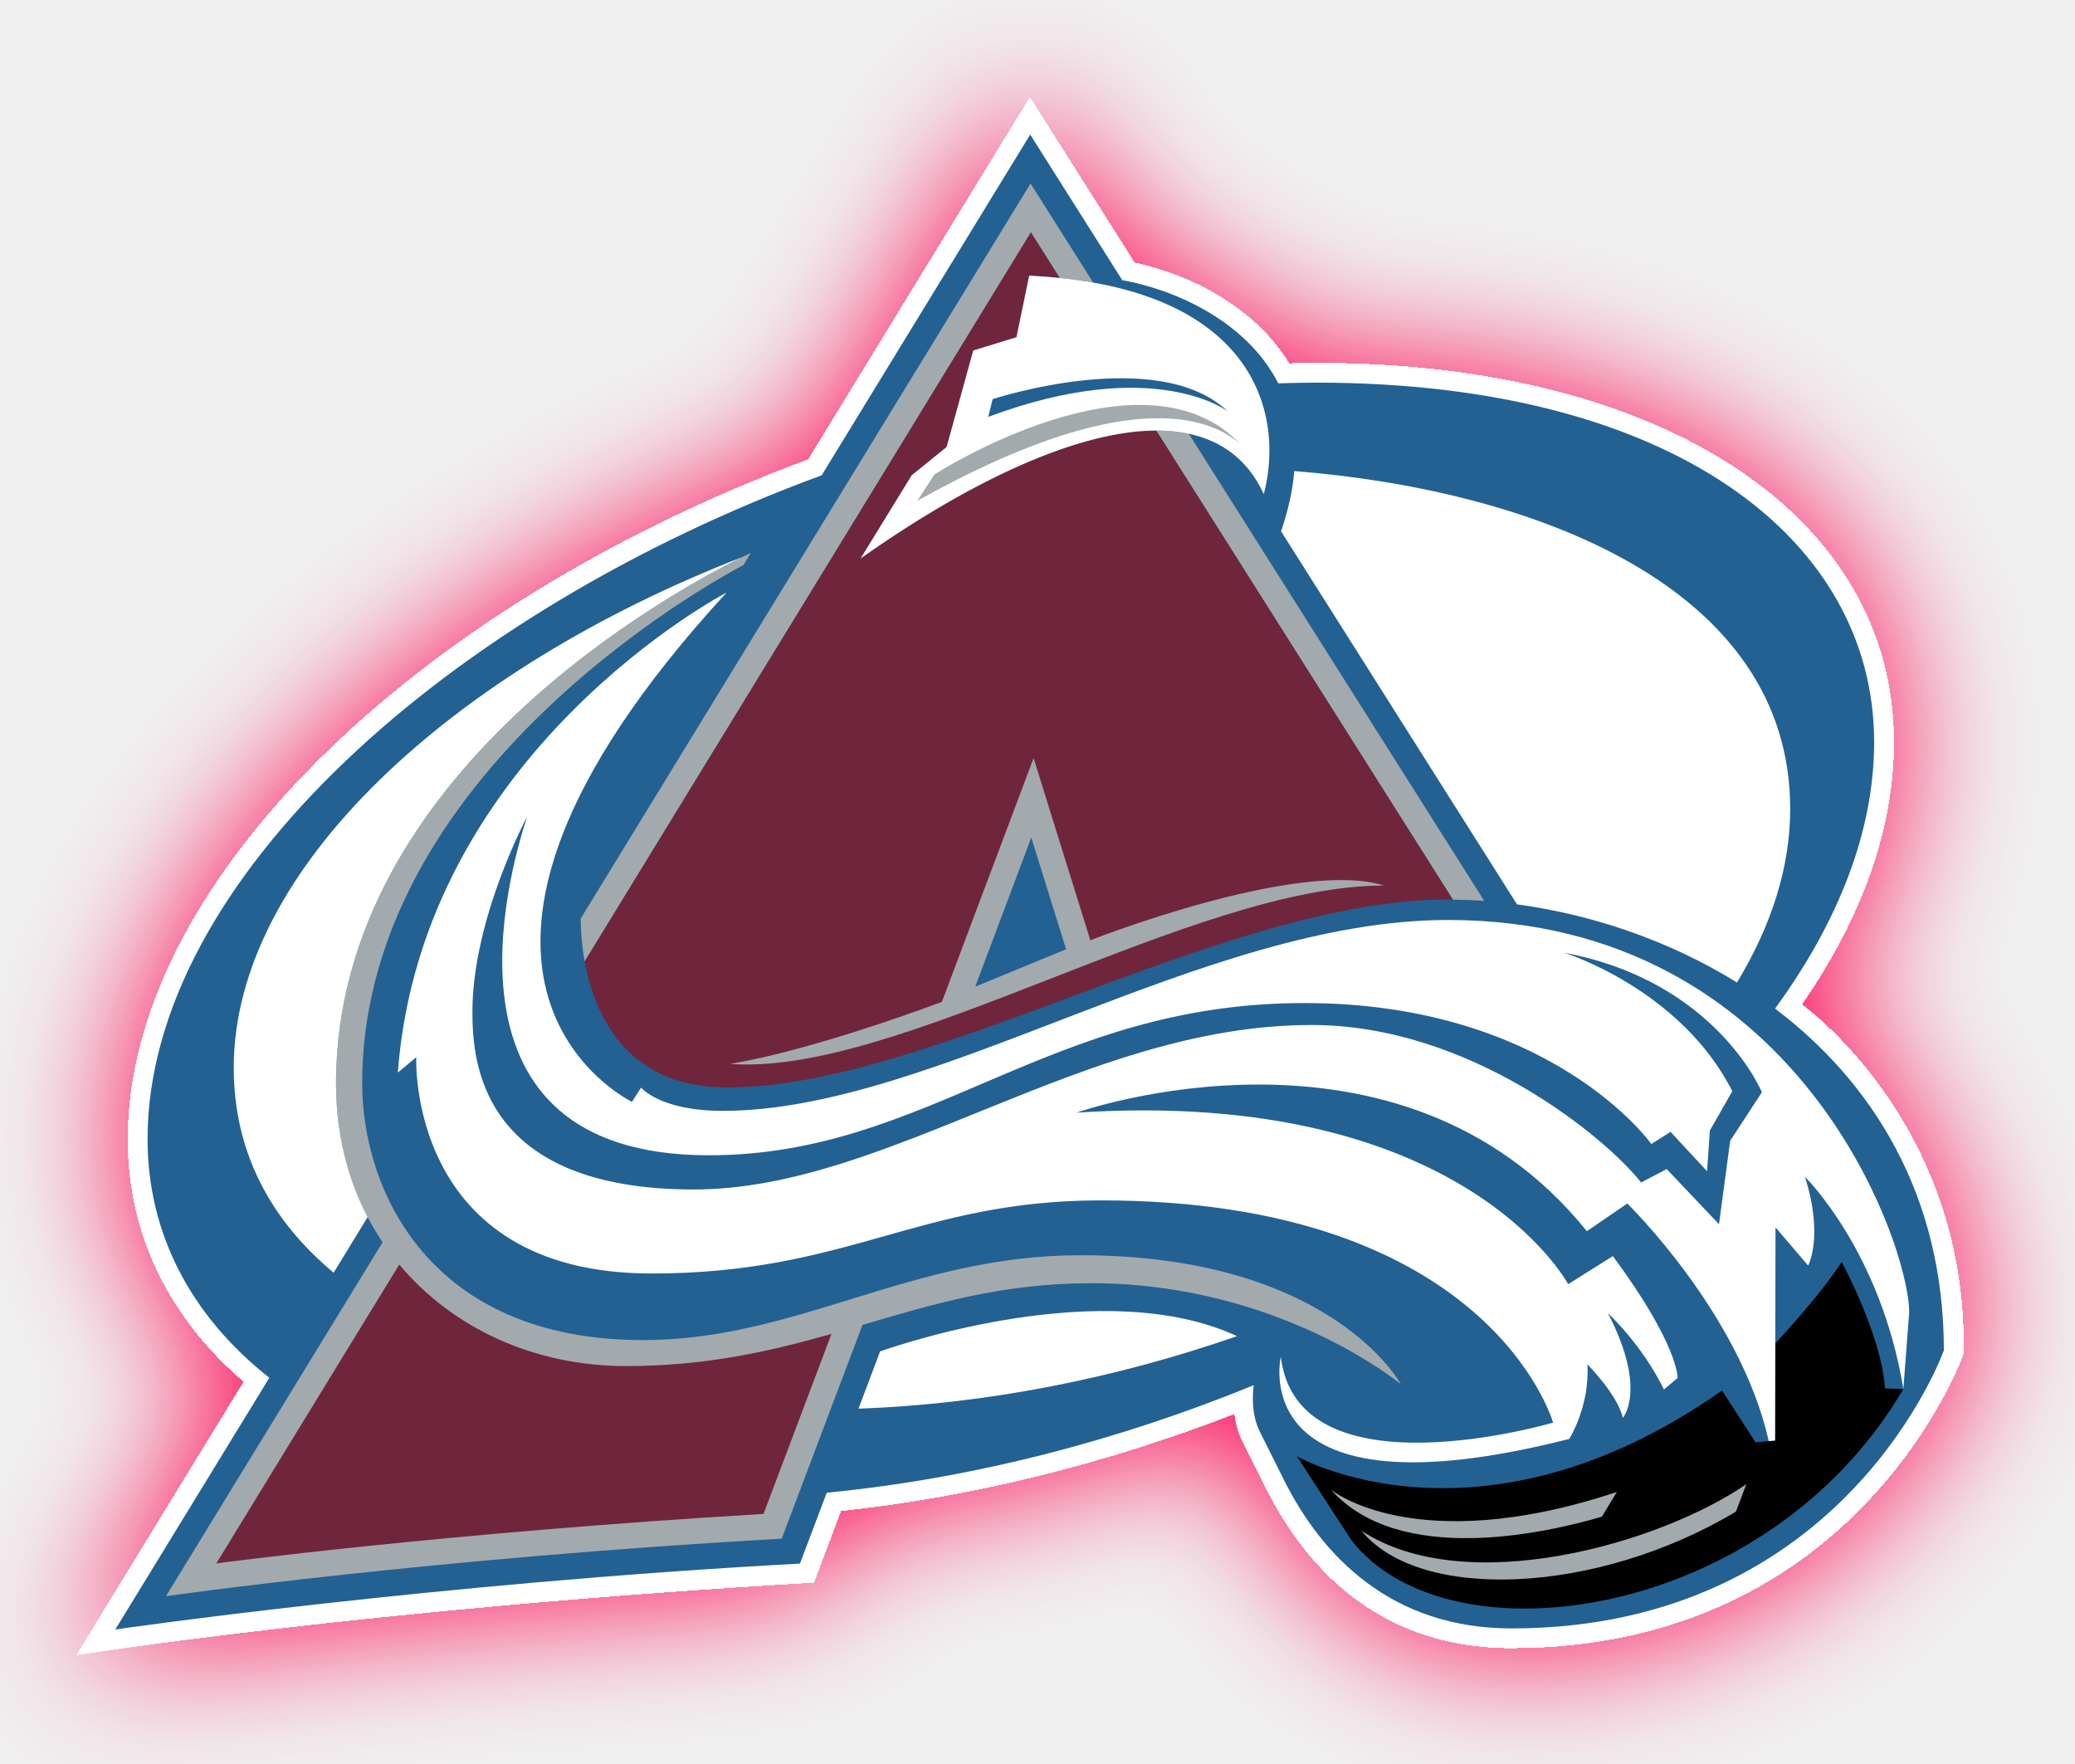
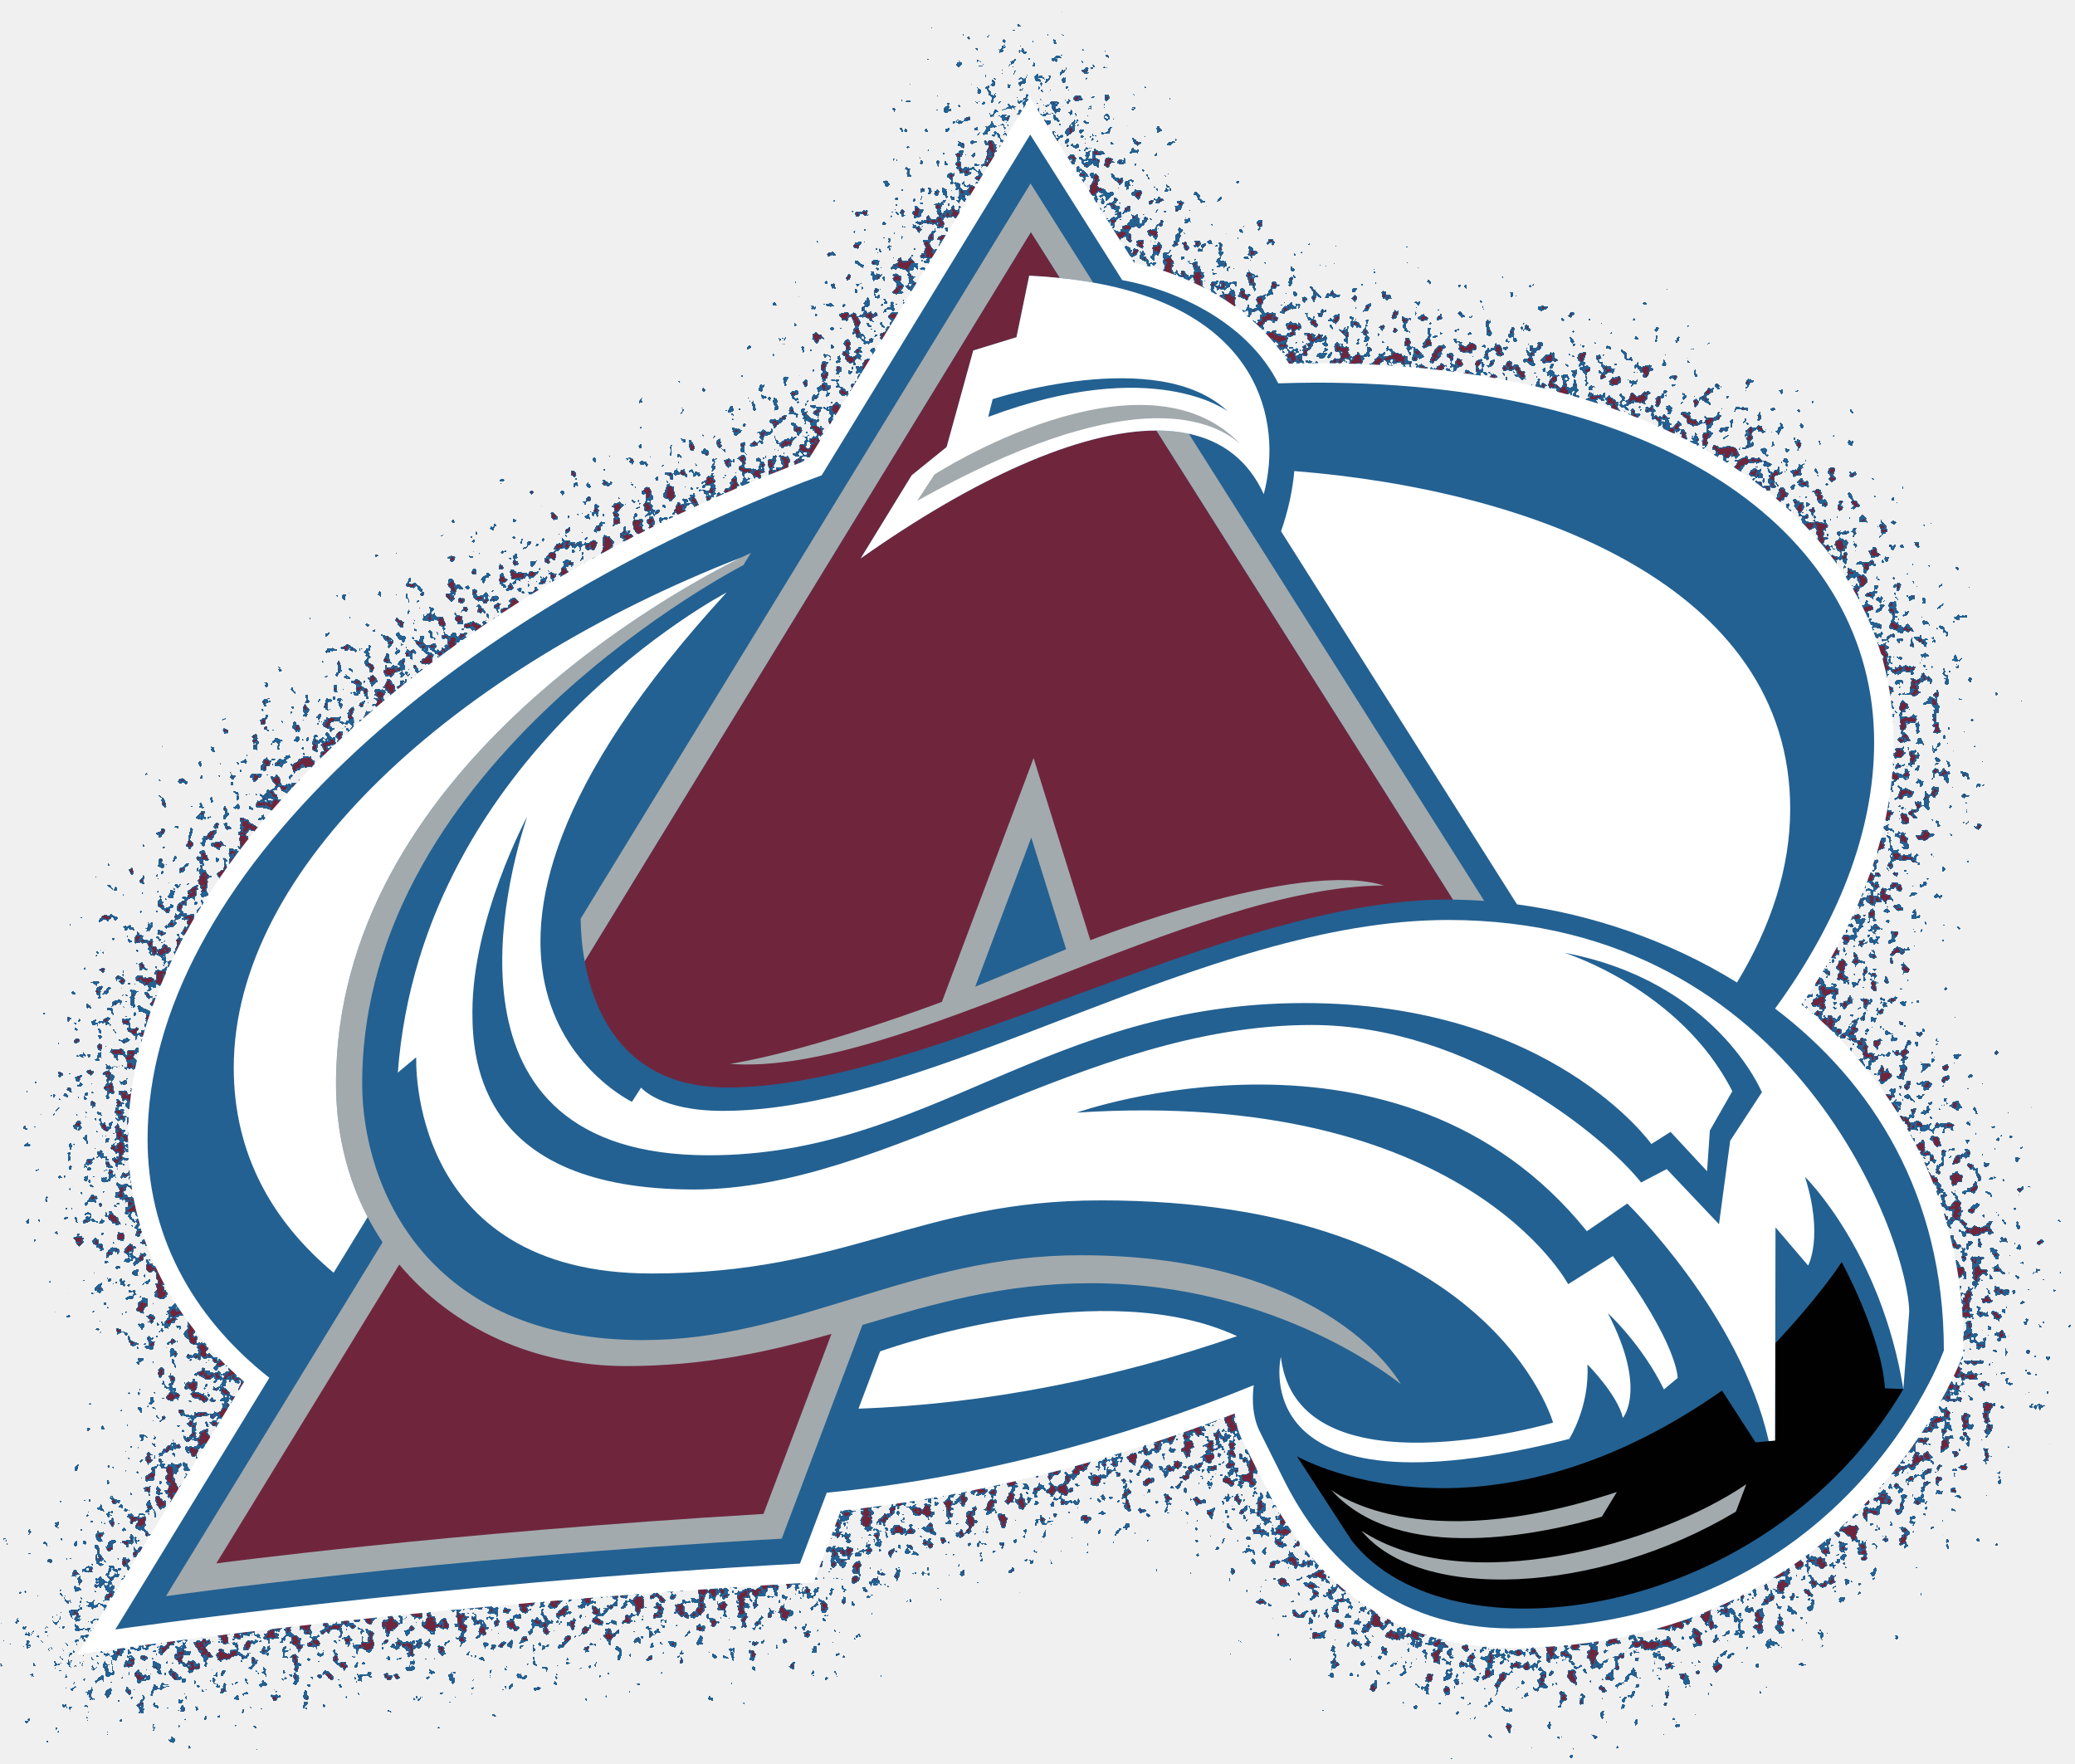
<svg xmlns="http://www.w3.org/2000/svg" width="60" height="51" viewBox="0 0 60 51" fill="none">
  <g clip-path="url(#clip0_29_2661)">
-     <g filter="url(#filter0_d_29_2661)">
-       <path d="M52.09 29.045C53.852 26.492 54.756 23.942 54.756 21.458C54.756 14.905 48.054 10.5 38.078 10.5C38.078 10.5 37.602 10.508 37.271 10.513C36.261 8.86 34.382 7.939 32.802 7.601L29.78 2.825L23.378 13.288C11.786 17.603 3.703 25.662 3.703 32.935C3.703 35.655 4.87 38.065 7.059 39.948L2.227 47.842C2.227 47.842 10.704 46.491 23.529 45.748L24.311 43.677C28.069 43.28 31.98 42.313 35.702 40.866C35.736 41.117 35.793 41.381 35.923 41.64L36.624 43.04C37.674 45.14 39.754 47.643 43.701 47.643C53.767 47.643 56.771 39.138 56.771 39.138C56.901 32.447 52.09 29.045 52.09 29.045Z" fill="white" />
+     <g filter="url(#filter0_g_29_2661)">
+       <path d="M52.09 29.045C53.852 26.492 54.756 23.942 54.756 21.458C54.756 14.905 48.054 10.5 38.078 10.5C38.078 10.5 37.602 10.508 37.271 10.513C36.261 8.86 34.382 7.939 32.802 7.601L29.78 2.825L23.378 13.288C11.786 17.603 3.703 25.662 3.703 32.935C3.703 35.655 4.87 38.065 7.059 39.948L2.227 47.842C2.227 47.842 10.704 46.491 23.529 45.748L24.311 43.677C28.069 43.28 31.98 42.313 35.702 40.866C35.736 41.117 35.793 41.381 35.923 41.64L36.624 43.04C37.674 45.14 39.754 47.643 43.701 47.643C53.767 47.643 56.771 39.138 56.771 39.138C56.901 32.447 52.09 29.045 52.09 29.045Z" fill="#6F263D" />
+       <path d="M32.38 7.869L32.492 8.047L32.698 8.091C34.2 8.411 35.932 9.279 36.844 10.774L36.992 11.017L37.278 11.013C37.444 11.011 37.647 11.007 37.808 11.005C37.888 11.003 37.957 11.003 38.007 11.002C38.032 11.001 38.052 11.001 38.065 11.001C38.072 11.001 38.078 11 38.081 11C43.002 11 47.066 12.088 49.884 13.939C52.689 15.783 54.256 18.376 54.256 21.458C54.256 23.817 53.398 26.27 51.679 28.761L51.398 29.168L51.801 29.452V29.453H51.802C51.803 29.454 51.805 29.456 51.809 29.459C51.816 29.464 51.827 29.473 51.843 29.484C51.874 29.508 51.921 29.543 51.982 29.593C52.105 29.691 52.283 29.842 52.497 30.045C52.926 30.45 53.5 31.059 54.07 31.87C55.2 33.477 56.312 35.871 56.27 39.047C56.27 39.048 56.27 39.05 56.27 39.051C56.247 39.108 56.212 39.194 56.164 39.303C56.068 39.524 55.917 39.842 55.706 40.226C55.283 40.995 54.617 42.022 53.648 43.048C51.716 45.092 48.574 47.143 43.701 47.143C40.249 47.143 38.327 45.108 37.272 43.196L37.071 42.816L36.37 41.417V41.416L36.308 41.271C36.253 41.124 36.221 40.968 36.198 40.8L36.113 40.171L35.522 40.4C31.837 41.832 27.969 42.788 24.259 43.18L23.952 43.213L23.844 43.501L23.175 45.268C16.896 45.639 11.678 46.153 8.011 46.577C6.146 46.793 4.681 46.985 3.683 47.124C3.511 47.148 3.354 47.171 3.21 47.191L7.485 40.209L7.707 39.846L7.385 39.569C5.296 37.772 4.203 35.496 4.203 32.935C4.203 29.482 6.128 25.769 9.547 22.356C12.958 18.951 17.812 15.893 23.552 13.757L23.714 13.696L23.804 13.549L29.787 3.771L32.38 7.869Z" stroke="#236192" />
    </g>
+     <path d="M52.09 29.045C53.852 26.492 54.756 23.942 54.756 21.458C54.756 14.905 48.054 10.5 38.078 10.5C38.078 10.5 37.602 10.508 37.271 10.513C36.261 8.86 34.382 7.939 32.802 7.601L29.78 2.825L23.378 13.288C11.786 17.603 3.703 25.662 3.703 32.935C3.703 35.655 4.87 38.065 7.059 39.948L2.227 47.842C2.227 47.842 10.704 46.491 23.529 45.748L24.311 43.677C28.069 43.28 31.98 42.313 35.702 40.866C35.736 41.117 35.793 41.381 35.923 41.64L36.624 43.04C37.674 45.14 39.754 47.643 43.701 47.643C53.767 47.643 56.771 39.138 56.771 39.138C56.901 32.447 52.09 29.045 52.09 29.045Z" fill="white" />
    <path d="M51.327 29.16C53.143 26.672 54.192 24.048 54.192 21.458C54.192 15.551 48.31 11.063 38.078 11.063C37.707 11.063 37.335 11.072 36.962 11.083C36.014 9.226 33.875 8.354 32.45 8.099L29.789 3.891L23.759 13.742C12.986 17.703 4.267 25.461 4.267 32.935C4.267 35.627 5.491 38.022 7.788 39.834L3.334 47.111C3.334 47.111 12.538 45.776 23.131 45.206L23.906 43.156C28.123 42.749 32.351 41.645 36.254 40.047C36.23 40.207 36.158 40.848 36.427 41.388L37.127 42.789C38.236 45.005 40.245 47.08 43.701 47.08C53.357 47.08 56.208 39.042 56.208 39.042C56.208 34.552 54.147 31.295 51.327 29.16Z" fill="#236192" />
    <path d="M53.254 36.486C52.638 37.425 51.629 38.522 51.333 38.839L51.327 41.647L51.145 41.665L50.762 41.701L49.794 40.203C42.77 45.135 37.499 42.102 37.499 42.102L39.082 44.537C41.901 48.151 51.111 46.848 55.037 40.16L54.504 40.139C54.412 38.62 53.254 36.486 53.254 36.486Z" fill="#010101" />
    <path d="M42.918 26.048L34.375 12.54C34.081 12.477 33.766 12.447 33.433 12.447L42.01 26.009C42.308 26.013 42.611 26.024 42.918 26.048ZM16.907 27.797L29.809 6.719L30.642 8.037C30.982 8.071 31.305 8.116 31.61 8.17L29.799 5.306L16.79 26.559C16.792 26.815 16.811 27.268 16.907 27.797Z" fill="#A2AAAD" />
    <path d="M31.235 36.291C26.334 36.291 23.055 38.744 18.592 38.744C12.378 38.744 10.473 34.359 10.473 31.325C10.473 21.976 21.495 16.339 21.495 16.339L21.712 15.985C21.675 16.001 21.58 16.046 21.439 16.115C19.608 17.018 9.716 22.311 9.716 31.325C9.716 32.769 10.048 34.071 10.631 35.188C10.762 35.438 10.906 35.681 11.063 35.916L4.799 46.148C4.799 46.148 12.528 45.046 22.604 44.486L24.939 38.305C26.983 37.704 28.977 37.1 31.551 37.1C37.002 37.1 40.505 40.019 40.505 40.019C40.505 40.019 38.51 36.291 31.235 36.291Z" fill="#A2AAAD" />
    <path d="M33.433 12.447C31.194 12.454 28.129 13.856 24.886 16.146L26.362 13.741L27.372 12.924L28.142 10.134L29.392 9.749L29.76 7.969C30.068 7.984 30.359 8.008 30.642 8.037L29.809 6.719L16.907 27.797C17.182 29.307 18.089 31.441 21.025 31.441C26.904 31.441 35.404 26.007 41.87 26.007C41.916 26.007 41.963 26.009 42.01 26.009L33.433 12.448V12.447ZM11.545 36.559L6.255 45.2C6.255 45.2 12.845 44.318 22.077 43.77L24.043 38.565C22.289 39.063 20.434 39.495 18.098 39.495C15.467 39.495 13.09 38.411 11.545 36.559Z" fill="#6F263D" />
    <path d="M46.32 43.849L46.752 43.136C40.904 45.074 38.487 43.069 38.487 43.069C40.465 45.292 44.718 44.32 46.32 43.849Z" fill="#A2AAAD" />
    <path d="M39.369 44.257C41.053 46.32 46.18 46.106 50.195 43.704L50.496 42.91C47.98 44.637 42.384 46.236 39.369 44.257ZM29.887 21.918L27.235 28.966C27.235 28.966 23.544 30.361 21.109 30.759C25.993 31.129 34.475 25.602 40.018 25.602C37.523 24.822 31.528 27.184 31.528 27.184L29.887 21.918Z" fill="#A2AAAD" />
    <path d="M29.82 24.216C29.317 25.552 28.744 27.077 28.199 28.527L30.827 27.444C30.514 26.443 30.161 25.311 29.82 24.216Z" fill="#236192" />
    <path d="M21.439 16.115C13.171 19.33 6.759 25.084 6.759 30.871C6.759 33.37 7.877 35.317 9.647 36.797L10.631 35.188C10.048 34.071 9.716 32.768 9.716 31.325C9.716 22.311 19.608 17.018 21.439 16.115H21.439ZM50.226 28.406C51.212 26.778 51.765 25.086 51.765 23.389C51.765 16.938 44.317 14.167 37.425 13.619C37.38 14.154 37.258 14.733 37.043 15.361L43.865 26.146C45.995 26.434 48.241 27.175 50.226 28.406ZM34.375 12.54C35.345 12.748 36.095 13.308 36.543 14.287C37.103 12.153 36.404 9.018 31.61 8.17C31.29 8.113 30.967 8.069 30.642 8.037C30.349 8.006 30.055 7.983 29.76 7.969L29.392 9.749L28.142 10.134L27.372 12.924L26.362 13.741L24.886 16.146C28.129 13.856 31.194 12.454 33.433 12.447C33.766 12.447 34.081 12.477 34.375 12.54Z" fill="white" />
    <path d="M41.875 26.598C34.791 26.598 27.008 32.117 20.898 32.117C19.084 32.117 18.538 31.444 18.538 31.444L18.273 31.855C18.273 31.855 10.783 28.26 21.01 17.13C21.01 17.13 12.204 21.721 11.503 31.011L12.036 30.567C12.036 30.567 11.759 36.819 18.838 36.819C24.532 36.819 26.551 34.705 31.833 34.705C43.102 34.705 44.908 41.13 44.908 41.13C44.908 41.13 37.523 43.307 37.036 39.228C37.036 39.228 35.909 44.006 45.375 41.602C45.375 41.602 45.973 40.666 45.901 39.446C45.901 39.446 46.775 40.323 46.926 40.993C46.926 40.993 47.643 40.174 46.493 37.966C46.493 37.966 47.475 38.863 48.114 40.171L48.51 39.838C48.51 39.838 48.539 38.882 46.637 36.316L45.344 37.128C45.344 37.128 42.331 31.438 31.132 32.168C31.132 32.168 40.459 28.86 45.885 35.596L47.054 34.796C47.054 34.796 50.309 37.959 51.145 41.665L51.327 41.647L51.333 38.839L51.34 35.485L52.283 36.589C52.283 36.589 52.74 35.759 52.192 34.024C52.192 34.024 54.383 36.165 55.037 40.16L55.206 37.937C55.206 36.021 52.025 26.598 41.875 26.598ZM50.029 32.983L49.706 35.394L48.194 33.8L47.454 34.187C46.437 32.898 42.516 29.634 37.925 29.634C31.34 29.634 25.705 34.39 20.065 34.39C13.908 34.39 13.66 30.714 13.66 29.259C13.66 26.559 15.241 23.614 15.241 23.614C14.7 25.266 12.392 33.401 20.493 33.401C26.868 33.401 30.284 29 37.714 29C44.864 29 47.75 33.075 47.75 33.075L48.306 32.725L49.361 33.862L49.442 32.685L50.091 31.549C48.59 28.587 45.234 27.546 45.234 27.546C49.629 28.371 50.946 31.579 50.946 31.579L50.029 32.983Z" fill="white" />
    <path d="M25.449 39.071L24.824 40.726C28.535 40.597 32.289 39.84 35.769 38.63C31.952 36.859 26.053 38.858 25.449 39.071Z" fill="white" />
    <path d="M35.501 11.893C33.48 9.97 28.703 11.54 28.703 11.54L28.575 12.053C33.384 10.258 35.501 11.893 35.501 11.893Z" fill="#236192" />
    <path d="M26.522 14.48C32.502 11.136 34.949 12.035 35.868 12.84C33.022 9.853 27.02 13.717 27.02 13.717L26.522 14.48L26.522 14.48Z" fill="#A2AAAD" />
  </g>
  <defs>
-     <filter id="filter0_d_29_2661" x="-1.773" y="-1.175" width="62.547" height="53.017" filterUnits="userSpaceOnUse" color-interpolation-filters="sRGB">
+     <filter id="filter0_g_29_2661" x="-2.673" y="-2.075" width="64.347" height="54.817" filterUnits="userSpaceOnUse" color-interpolation-filters="sRGB">
      <feFlood flood-opacity="0" result="BackgroundImageFix" />
-       <feColorMatrix in="SourceAlpha" type="matrix" values="0 0 0 0 0 0 0 0 0 0 0 0 0 0 0 0 0 0 127 0" result="hardAlpha" />
-       <feOffset />
-       <feGaussianBlur stdDeviation="2" />
-       <feComposite in2="hardAlpha" operator="out" />
-       <feColorMatrix type="matrix" values="0 0 0 0 1 0 0 0 0 0 0 0 0 0 0.315 0 0 0 1 0" />
-       <feBlend mode="normal" in2="BackgroundImageFix" result="effect1_dropShadow_29_2661" />
-       <feBlend mode="normal" in="SourceGraphic" in2="effect1_dropShadow_29_2661" result="shape" />
+       <feBlend mode="normal" in="SourceGraphic" in2="BackgroundImageFix" result="shape" />
+       <feTurbulence type="fractalNoise" baseFrequency="3.333 3.333" numOctaves="3" seed="5979" />
+       <feDisplacementMap in="shape" scale="9.8" xChannelSelector="R" yChannelSelector="G" result="displacedImage" width="100%" height="100%" />
+       <feMerge result="effect1_texture_29_2661">
+         <feMergeNode in="displacedImage" />
+       </feMerge>
    </filter>
    <clipPath id="clip0_29_2661">
      <rect width="60" height="51" fill="white" />
    </clipPath>
  </defs>
</svg>
